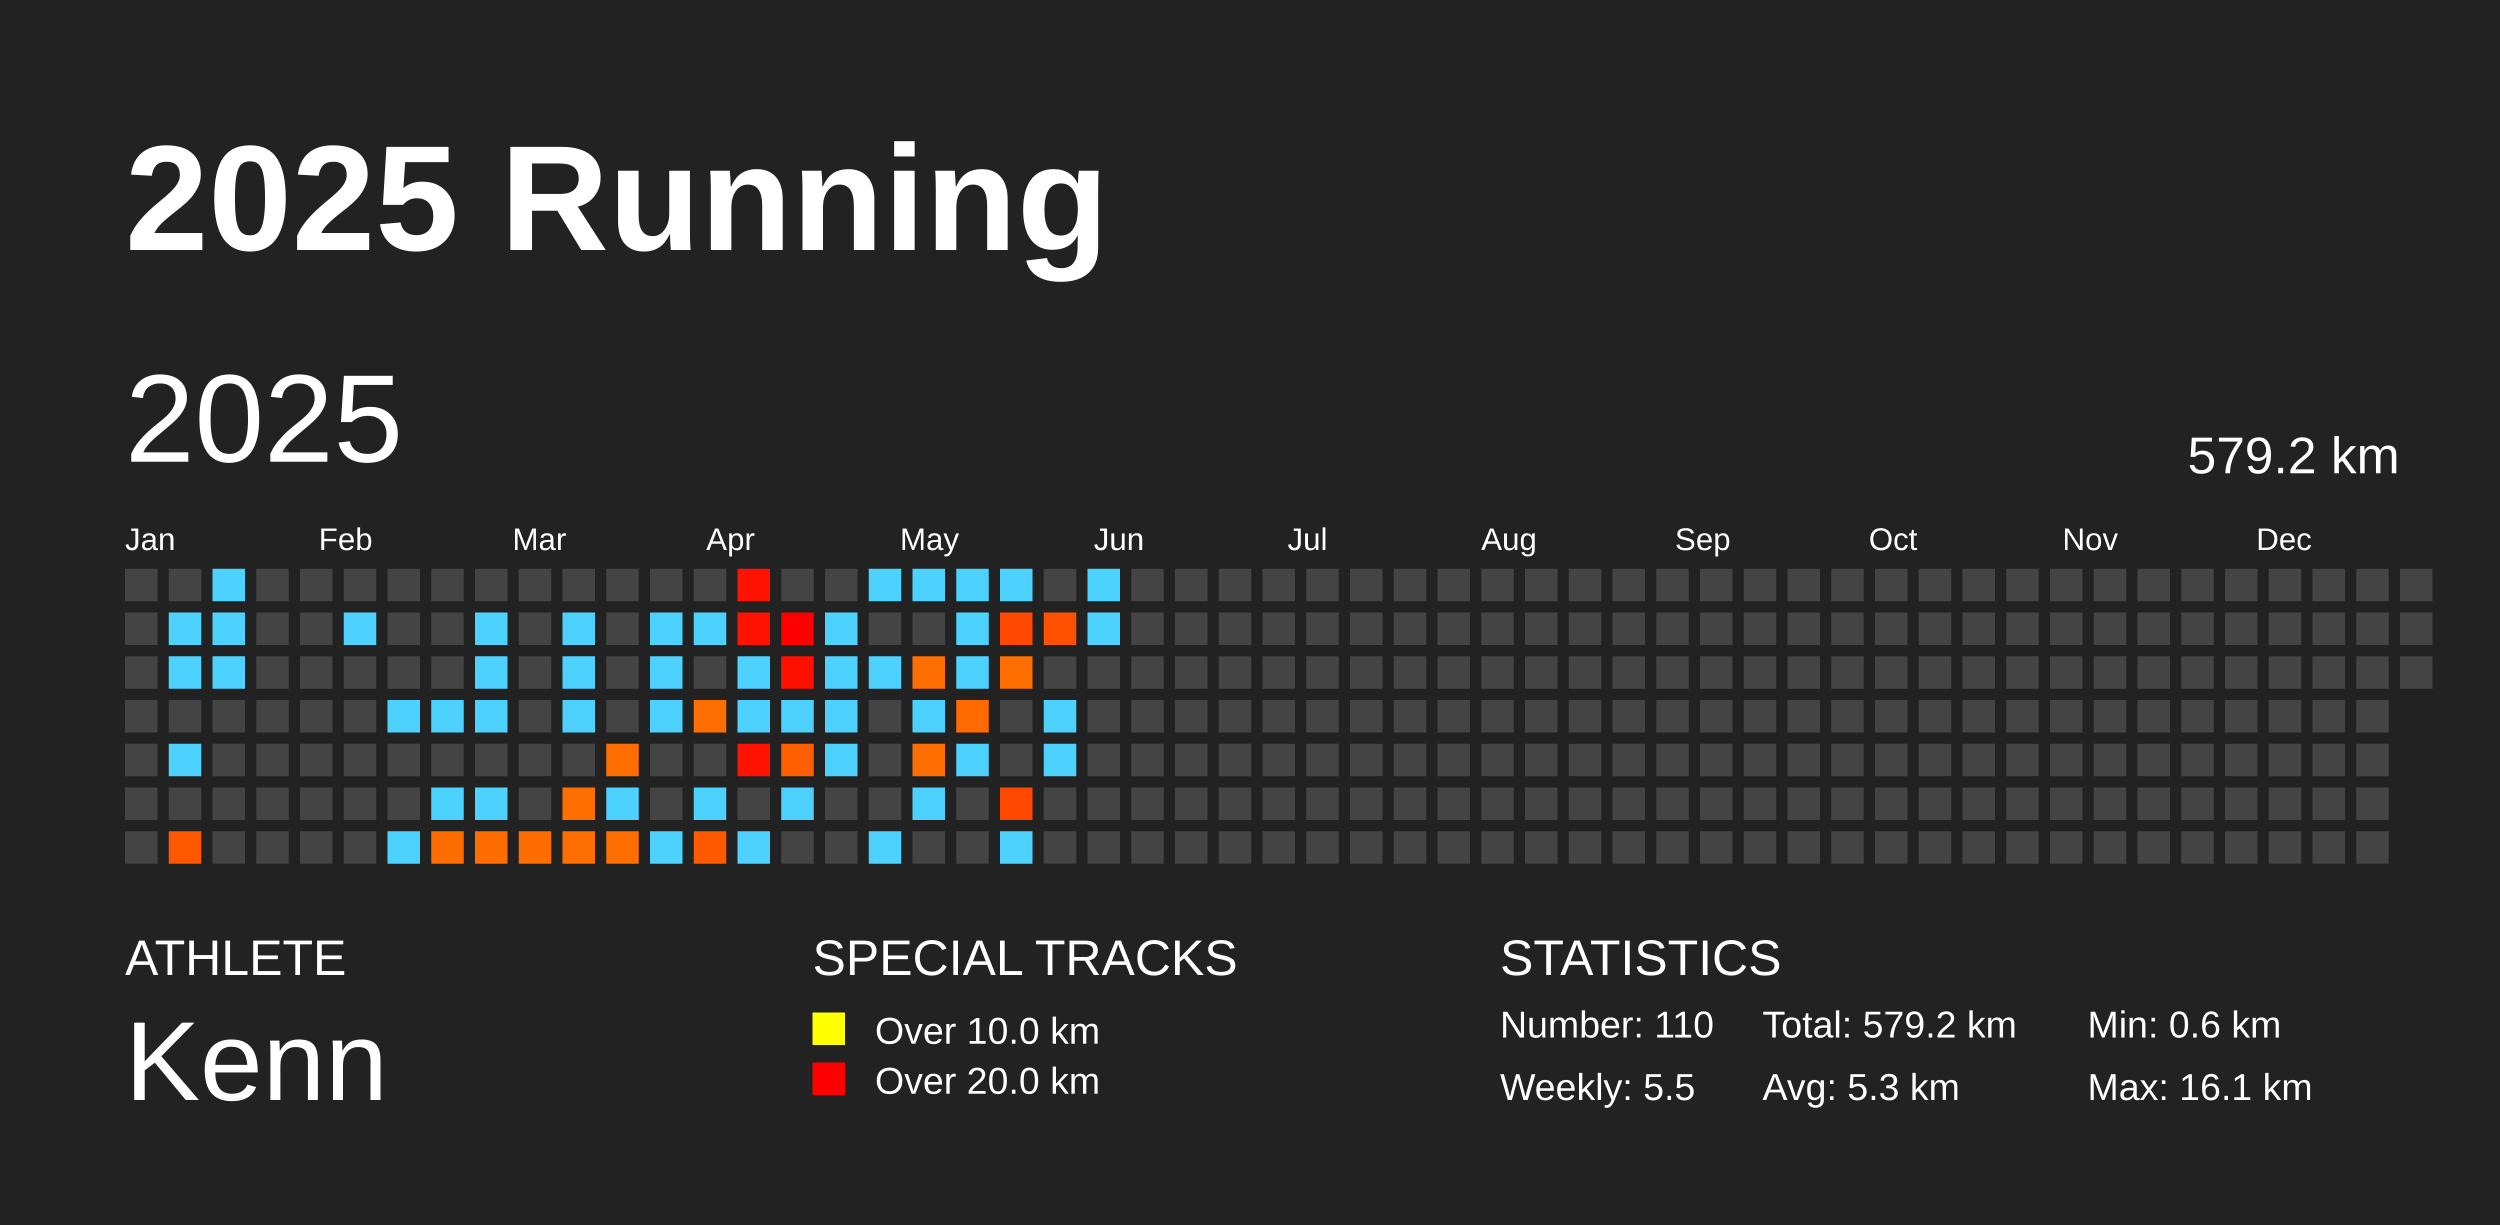
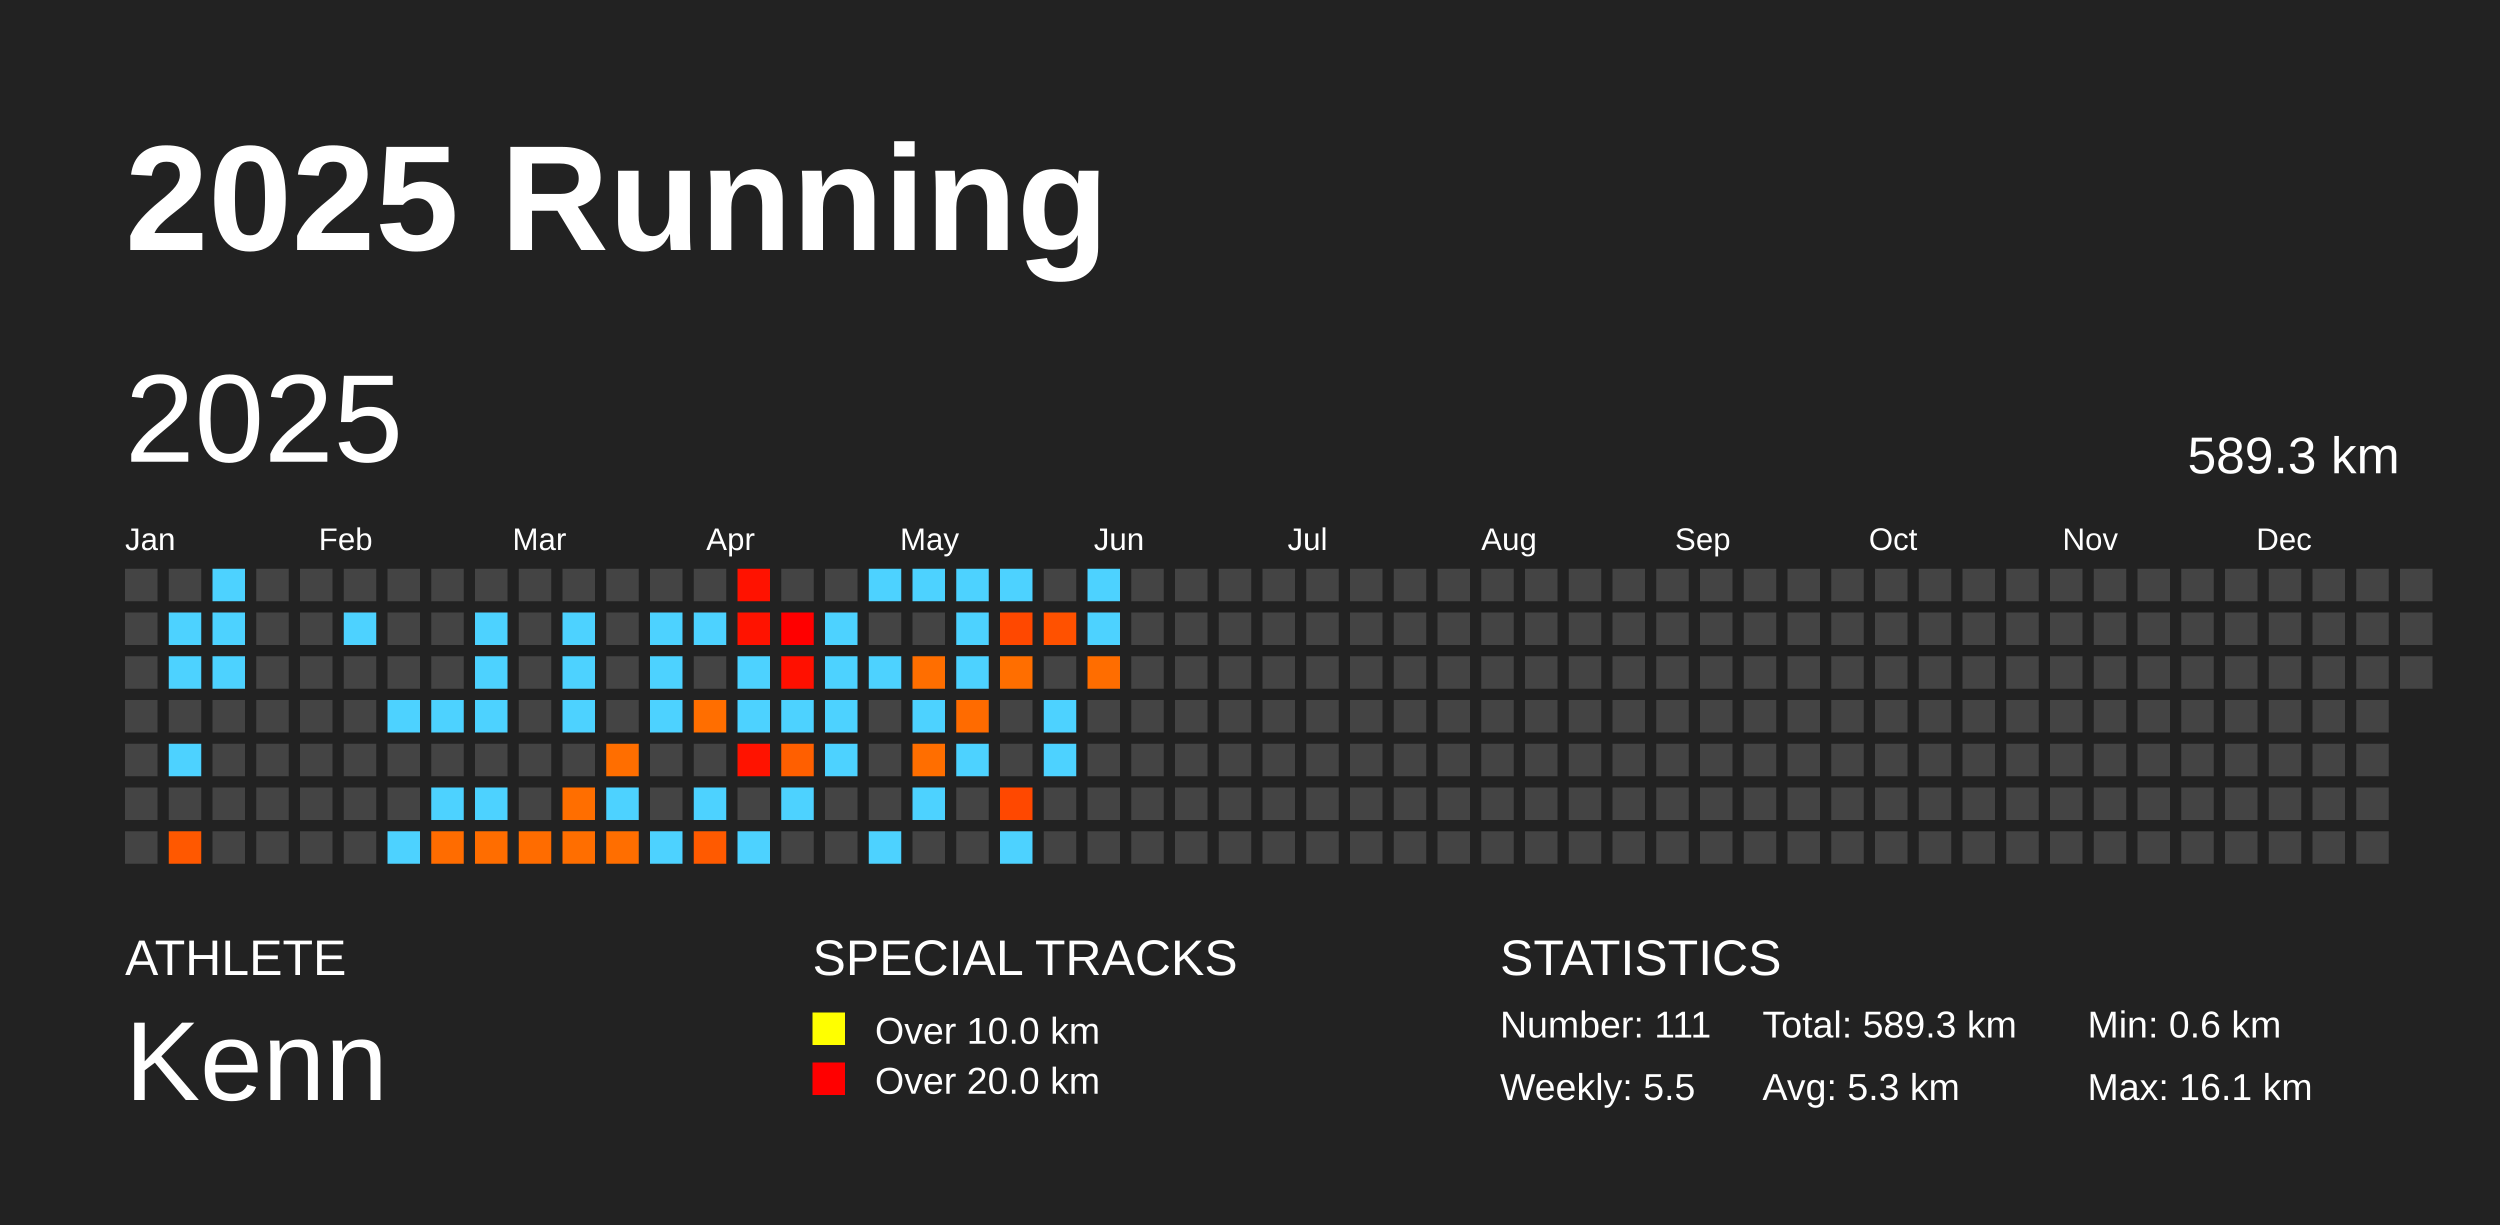
<svg xmlns="http://www.w3.org/2000/svg" baseProfile="full" height="98mm" version="1.1" viewBox="0,0,200,98" width="200mm">
  <defs />
  <rect fill="#222222" height="98" width="200" x="0" y="0" />
  <text fill="#FFFFFF" style="font-size:12px; font-family:Arial; font-weight:bold;" x="10" y="20">2025 Running</text>
  <text fill="#FFFFFF" style="font-size:4px; font-family:Arial" x="10" y="78">ATHLETE</text>
  <text fill="#FFFFFF" style="font-size:9px; font-family:Arial" x="10" y="88">Kenn</text>
  <text fill="#FFFFFF" style="font-size:4px; font-family:Arial" x="65" y="78">SPECIAL TRACKS</text>
  <rect fill="yellow" height="2.6" width="2.6" x="65" y="81" />
  <text fill="#FFFFFF" style="font-size:3px; font-family:Arial" x="70" y="83.5">Over 10.0 km</text>
  <rect fill="red" height="2.6" width="2.6" x="65" y="85" />
  <text fill="#FFFFFF" style="font-size:3px; font-family:Arial" x="70" y="87.5">Over 20.0 km</text>
  <text fill="#FFFFFF" style="font-size:4px; font-family:Arial" x="120" y="78">STATISTICS</text>
-   <text fill="#FFFFFF" style="font-size:3px; font-family:Arial" x="120" y="83">Number: 110</text>
+   <text fill="#FFFFFF" style="font-size:3px; font-family:Arial" x="120" y="83">Number: 111</text>
  <text fill="#FFFFFF" style="font-size:3px; font-family:Arial" x="120" y="88">Weekly: 5.5</text>
-   <text fill="#FFFFFF" style="font-size:3px; font-family:Arial" x="141" y="83">Total: 579.2 km</text>
+   <text fill="#FFFFFF" style="font-size:3px; font-family:Arial" x="141" y="83">Total: 589.3 km</text>
  <text fill="#FFFFFF" style="font-size:3px; font-family:Arial" x="141" y="88">Avg: 5.3 km</text>
  <text fill="#FFFFFF" style="font-size:3px; font-family:Arial" x="167" y="83">Min: 0.6 km</text>
  <text fill="#FFFFFF" style="font-size:3px; font-family:Arial" x="167" y="88">Max: 16.1 km</text>
  <text dominant-baseline="hanging" fill="#FFFFFF" style="font-size:10.0px; font-family:Arial;" x="10" y="30">2025</text>
-   <text dominant-baseline="hanging" fill="#FFFFFF" style="font-size:4.125px; font-family:Arial;" x="175" y="35">579.2 km</text>
+   <text dominant-baseline="hanging" fill="#FFFFFF" style="font-size:4.125px; font-family:Arial;" x="175" y="35">589.3 km</text>
  <text fill="#FFFFFF" style="font-size:2.5px; font-family:Arial" x="10.0" y="44">Jan</text>
  <text fill="#FFFFFF" style="font-size:2.5px; font-family:Arial" x="25.5" y="44">Feb</text>
  <text fill="#FFFFFF" style="font-size:2.5px; font-family:Arial" x="41.0" y="44">Mar</text>
  <text fill="#FFFFFF" style="font-size:2.5px; font-family:Arial" x="56.5" y="44">Apr</text>
  <text fill="#FFFFFF" style="font-size:2.5px; font-family:Arial" x="72.0" y="44">May</text>
  <text fill="#FFFFFF" style="font-size:2.5px; font-family:Arial" x="87.5" y="44">Jun</text>
  <text fill="#FFFFFF" style="font-size:2.5px; font-family:Arial" x="103.0" y="44">Jul</text>
  <text fill="#FFFFFF" style="font-size:2.5px; font-family:Arial" x="118.5" y="44">Aug</text>
  <text fill="#FFFFFF" style="font-size:2.5px; font-family:Arial" x="134.0" y="44">Sep</text>
  <text fill="#FFFFFF" style="font-size:2.5px; font-family:Arial" x="149.5" y="44">Oct</text>
  <text fill="#FFFFFF" style="font-size:2.5px; font-family:Arial" x="165.0" y="44">Nov</text>
  <text fill="#FFFFFF" style="font-size:2.5px; font-family:Arial" x="180.5" y="44">Dec</text>
  <rect fill="#444444" height="2.6" width="2.6" x="10.0" y="45.5" />
  <rect fill="#444444" height="2.6" width="2.6" x="10.0" y="49.0" />
  <rect fill="#444444" height="2.6" width="2.6" x="10.0" y="52.5" />
  <rect fill="#444444" height="2.6" width="2.6" x="10.0" y="56.0" />
  <rect fill="#444444" height="2.6" width="2.6" x="10.0" y="59.5" />
  <rect fill="#444444" height="2.6" width="2.6" x="10.0" y="63.0" />
  <rect fill="#444444" height="2.6" width="2.6" x="10.0" y="66.5" />
  <rect fill="#444444" height="2.6" width="2.6" x="13.5" y="45.5" />
  <rect fill="#4dd2ff" height="2.6" width="2.6" x="13.5" y="49.0" />
  <rect fill="#4dd2ff" height="2.6" width="2.6" x="13.5" y="52.5" />
  <rect fill="#444444" height="2.6" width="2.6" x="13.5" y="56.0" />
  <rect fill="#4dd2ff" height="2.6" width="2.6" x="13.5" y="59.5" />
  <rect fill="#444444" height="2.6" width="2.6" x="13.5" y="63.0" />
  <rect fill="#ff5800" height="2.6" width="2.6" x="13.5" y="66.5" />
  <rect fill="#4dd2ff" height="2.6" width="2.6" x="17.0" y="45.5" />
  <rect fill="#4dd2ff" height="2.6" width="2.6" x="17.0" y="49.0" />
  <rect fill="#4dd2ff" height="2.6" width="2.6" x="17.0" y="52.5" />
  <rect fill="#444444" height="2.6" width="2.6" x="17.0" y="56.0" />
  <rect fill="#444444" height="2.6" width="2.6" x="17.0" y="59.5" />
  <rect fill="#444444" height="2.6" width="2.6" x="17.0" y="63.0" />
  <rect fill="#444444" height="2.6" width="2.6" x="17.0" y="66.5" />
  <rect fill="#444444" height="2.6" width="2.6" x="20.5" y="45.5" />
  <rect fill="#444444" height="2.6" width="2.6" x="20.5" y="49.0" />
  <rect fill="#444444" height="2.6" width="2.6" x="20.5" y="52.5" />
  <rect fill="#444444" height="2.6" width="2.6" x="20.5" y="56.0" />
  <rect fill="#444444" height="2.6" width="2.6" x="20.5" y="59.5" />
  <rect fill="#444444" height="2.6" width="2.6" x="20.5" y="63.0" />
  <rect fill="#444444" height="2.6" width="2.6" x="20.5" y="66.5" />
  <rect fill="#444444" height="2.6" width="2.6" x="24.0" y="45.5" />
  <rect fill="#444444" height="2.6" width="2.6" x="24.0" y="49.0" />
  <rect fill="#444444" height="2.6" width="2.6" x="24.0" y="52.5" />
  <rect fill="#444444" height="2.6" width="2.6" x="24.0" y="56.0" />
  <rect fill="#444444" height="2.6" width="2.6" x="24.0" y="59.5" />
  <rect fill="#444444" height="2.6" width="2.6" x="24.0" y="63.0" />
  <rect fill="#444444" height="2.6" width="2.6" x="24.0" y="66.5" />
  <rect fill="#444444" height="2.6" width="2.6" x="27.5" y="45.5" />
  <rect fill="#4dd2ff" height="2.6" width="2.6" x="27.5" y="49.0" />
  <rect fill="#444444" height="2.6" width="2.6" x="27.5" y="52.5" />
  <rect fill="#444444" height="2.6" width="2.6" x="27.5" y="56.0" />
  <rect fill="#444444" height="2.6" width="2.6" x="27.5" y="59.5" />
  <rect fill="#444444" height="2.6" width="2.6" x="27.5" y="63.0" />
  <rect fill="#444444" height="2.6" width="2.6" x="27.5" y="66.5" />
  <rect fill="#444444" height="2.6" width="2.6" x="31.0" y="45.5" />
  <rect fill="#444444" height="2.6" width="2.6" x="31.0" y="49.0" />
  <rect fill="#444444" height="2.6" width="2.6" x="31.0" y="52.5" />
  <rect fill="#4dd2ff" height="2.6" width="2.6" x="31.0" y="56.0" />
  <rect fill="#444444" height="2.6" width="2.6" x="31.0" y="59.5" />
  <rect fill="#444444" height="2.6" width="2.6" x="31.0" y="63.0" />
  <rect fill="#4dd2ff" height="2.6" width="2.6" x="31.0" y="66.5" />
  <rect fill="#444444" height="2.6" width="2.6" x="34.5" y="45.5" />
  <rect fill="#444444" height="2.6" width="2.6" x="34.5" y="49.0" />
  <rect fill="#444444" height="2.6" width="2.6" x="34.5" y="52.5" />
  <rect fill="#4dd2ff" height="2.6" width="2.6" x="34.5" y="56.0" />
  <rect fill="#444444" height="2.6" width="2.6" x="34.5" y="59.5" />
  <rect fill="#4dd2ff" height="2.6" width="2.6" x="34.5" y="63.0" />
  <rect fill="#ff6c00" height="2.6" width="2.6" x="34.5" y="66.5" />
  <rect fill="#444444" height="2.6" width="2.6" x="38.0" y="45.5" />
  <rect fill="#4dd2ff" height="2.6" width="2.6" x="38.0" y="49.0" />
  <rect fill="#4dd2ff" height="2.6" width="2.6" x="38.0" y="52.5" />
  <rect fill="#4dd2ff" height="2.6" width="2.6" x="38.0" y="56.0" />
  <rect fill="#444444" height="2.6" width="2.6" x="38.0" y="59.5" />
  <rect fill="#4dd2ff" height="2.6" width="2.6" x="38.0" y="63.0" />
  <rect fill="#ff6d00" height="2.6" width="2.6" x="38.0" y="66.5" />
  <rect fill="#444444" height="2.6" width="2.6" x="41.5" y="45.5" />
  <rect fill="#444444" height="2.6" width="2.6" x="41.5" y="49.0" />
  <rect fill="#444444" height="2.6" width="2.6" x="41.5" y="52.5" />
  <rect fill="#444444" height="2.6" width="2.6" x="41.5" y="56.0" />
  <rect fill="#444444" height="2.6" width="2.6" x="41.5" y="59.5" />
  <rect fill="#444444" height="2.6" width="2.6" x="41.5" y="63.0" />
  <rect fill="#ff6c00" height="2.6" width="2.6" x="41.5" y="66.5" />
  <rect fill="#444444" height="2.6" width="2.6" x="45.0" y="45.5" />
  <rect fill="#4dd2ff" height="2.6" width="2.6" x="45.0" y="49.0" />
  <rect fill="#4dd2ff" height="2.6" width="2.6" x="45.0" y="52.5" />
  <rect fill="#4dd2ff" height="2.6" width="2.6" x="45.0" y="56.0" />
  <rect fill="#444444" height="2.6" width="2.6" x="45.0" y="59.5" />
  <rect fill="#ff6e00" height="2.6" width="2.6" x="45.0" y="63.0" />
  <rect fill="#ff6e00" height="2.6" width="2.6" x="45.0" y="66.5" />
  <rect fill="#444444" height="2.6" width="2.6" x="48.5" y="45.5" />
  <rect fill="#444444" height="2.6" width="2.6" x="48.5" y="49.0" />
  <rect fill="#444444" height="2.6" width="2.6" x="48.5" y="52.5" />
  <rect fill="#444444" height="2.6" width="2.6" x="48.5" y="56.0" />
  <rect fill="#ff6e00" height="2.6" width="2.6" x="48.5" y="59.5" />
  <rect fill="#4dd2ff" height="2.6" width="2.6" x="48.5" y="63.0" />
  <rect fill="#ff6e00" height="2.6" width="2.6" x="48.5" y="66.5" />
  <rect fill="#444444" height="2.6" width="2.6" x="52.0" y="45.5" />
  <rect fill="#4dd2ff" height="2.6" width="2.6" x="52.0" y="49.0" />
  <rect fill="#4dd2ff" height="2.6" width="2.6" x="52.0" y="52.5" />
  <rect fill="#4dd2ff" height="2.6" width="2.6" x="52.0" y="56.0" />
  <rect fill="#444444" height="2.6" width="2.6" x="52.0" y="59.5" />
  <rect fill="#444444" height="2.6" width="2.6" x="52.0" y="63.0" />
  <rect fill="#4dd2ff" height="2.6" width="2.6" x="52.0" y="66.5" />
  <rect fill="#444444" height="2.6" width="2.6" x="55.5" y="45.5" />
  <rect fill="#4dd2ff" height="2.6" width="2.6" x="55.5" y="49.0" />
  <rect fill="#444444" height="2.6" width="2.6" x="55.5" y="52.5" />
  <rect fill="#ff6e00" height="2.6" width="2.6" x="55.5" y="56.0" />
  <rect fill="#444444" height="2.6" width="2.6" x="55.5" y="59.5" />
  <rect fill="#4dd2ff" height="2.6" width="2.6" x="55.5" y="63.0" />
  <rect fill="#ff5a00" height="2.6" width="2.6" x="55.5" y="66.5" />
  <rect fill="#ff1200" height="2.6" width="2.6" x="59.0" y="45.5" />
  <rect fill="#ff1300" height="2.6" width="2.6" x="59.0" y="49.0" />
  <rect fill="#4dd2ff" height="2.6" width="2.6" x="59.0" y="52.5" />
  <rect fill="#4dd2ff" height="2.6" width="2.6" x="59.0" y="56.0" />
  <rect fill="#ff1300" height="2.6" width="2.6" x="59.0" y="59.5" />
  <rect fill="#444444" height="2.6" width="2.6" x="59.0" y="63.0" />
  <rect fill="#4dd2ff" height="2.6" width="2.6" x="59.0" y="66.5" />
  <rect fill="#444444" height="2.6" width="2.6" x="62.5" y="45.5" />
  <rect fill="#ff0000" height="2.6" width="2.6" x="62.5" y="49.0" />
  <rect fill="#ff1000" height="2.6" width="2.6" x="62.5" y="52.5" />
  <rect fill="#4dd2ff" height="2.6" width="2.6" x="62.5" y="56.0" />
  <rect fill="#ff5f00" height="2.6" width="2.6" x="62.5" y="59.5" />
  <rect fill="#4dd2ff" height="2.6" width="2.6" x="62.5" y="63.0" />
  <rect fill="#444444" height="2.6" width="2.6" x="62.5" y="66.5" />
  <rect fill="#444444" height="2.6" width="2.6" x="66.0" y="45.5" />
  <rect fill="#4dd2ff" height="2.6" width="2.6" x="66.0" y="49.0" />
  <rect fill="#4dd2ff" height="2.6" width="2.6" x="66.0" y="52.5" />
  <rect fill="#4dd2ff" height="2.6" width="2.6" x="66.0" y="56.0" />
  <rect fill="#4dd2ff" height="2.6" width="2.6" x="66.0" y="59.5" />
  <rect fill="#444444" height="2.6" width="2.6" x="66.0" y="63.0" />
  <rect fill="#444444" height="2.6" width="2.6" x="66.0" y="66.5" />
  <rect fill="#4dd2ff" height="2.6" width="2.6" x="69.5" y="45.5" />
  <rect fill="#444444" height="2.6" width="2.6" x="69.5" y="49.0" />
  <rect fill="#4dd2ff" height="2.6" width="2.6" x="69.5" y="52.5" />
  <rect fill="#444444" height="2.6" width="2.6" x="69.5" y="56.0" />
  <rect fill="#444444" height="2.6" width="2.6" x="69.5" y="59.5" />
  <rect fill="#444444" height="2.6" width="2.6" x="69.5" y="63.0" />
  <rect fill="#4dd2ff" height="2.6" width="2.6" x="69.5" y="66.5" />
  <rect fill="#4dd2ff" height="2.6" width="2.6" x="73.0" y="45.5" />
  <rect fill="#444444" height="2.6" width="2.6" x="73.0" y="49.0" />
  <rect fill="#ff6e00" height="2.6" width="2.6" x="73.0" y="52.5" />
  <rect fill="#4dd2ff" height="2.6" width="2.6" x="73.0" y="56.0" />
  <rect fill="#ff6e00" height="2.6" width="2.6" x="73.0" y="59.5" />
  <rect fill="#4dd2ff" height="2.6" width="2.6" x="73.0" y="63.0" />
  <rect fill="#444444" height="2.6" width="2.6" x="73.0" y="66.5" />
  <rect fill="#4dd2ff" height="2.6" width="2.6" x="76.5" y="45.5" />
  <rect fill="#4dd2ff" height="2.6" width="2.6" x="76.5" y="49.0" />
  <rect fill="#4dd2ff" height="2.6" width="2.6" x="76.5" y="52.5" />
  <rect fill="#ff6b00" height="2.6" width="2.6" x="76.5" y="56.0" />
  <rect fill="#4dd2ff" height="2.6" width="2.6" x="76.5" y="59.5" />
  <rect fill="#444444" height="2.6" width="2.6" x="76.5" y="63.0" />
  <rect fill="#444444" height="2.6" width="2.6" x="76.5" y="66.5" />
  <rect fill="#4dd2ff" height="2.6" width="2.6" x="80.0" y="45.5" />
  <rect fill="#ff4800" height="2.6" width="2.6" x="80.0" y="49.0" />
  <rect fill="#ff6e00" height="2.6" width="2.6" x="80.0" y="52.5" />
  <rect fill="#444444" height="2.6" width="2.6" x="80.0" y="56.0" />
  <rect fill="#444444" height="2.6" width="2.6" x="80.0" y="59.5" />
  <rect fill="#ff4800" height="2.6" width="2.6" x="80.0" y="63.0" />
  <rect fill="#4dd2ff" height="2.6" width="2.6" x="80.0" y="66.5" />
  <rect fill="#444444" height="2.6" width="2.6" x="83.5" y="45.5" />
  <rect fill="#ff5100" height="2.6" width="2.6" x="83.5" y="49.0" />
  <rect fill="#444444" height="2.6" width="2.6" x="83.5" y="52.5" />
  <rect fill="#4dd2ff" height="2.6" width="2.6" x="83.5" y="56.0" />
  <rect fill="#4dd2ff" height="2.6" width="2.6" x="83.5" y="59.5" />
  <rect fill="#444444" height="2.6" width="2.6" x="83.5" y="63.0" />
  <rect fill="#444444" height="2.6" width="2.6" x="83.5" y="66.5" />
  <rect fill="#4dd2ff" height="2.6" width="2.6" x="87.0" y="45.5" />
  <rect fill="#4dd2ff" height="2.6" width="2.6" x="87.0" y="49.0" />
-   <rect fill="#444444" height="2.6" width="2.6" x="87.0" y="52.5" />
+   <rect fill="#ff6d00" height="2.6" width="2.6" x="87.0" y="52.5" />
  <rect fill="#444444" height="2.6" width="2.6" x="87.0" y="56.0" />
  <rect fill="#444444" height="2.6" width="2.6" x="87.0" y="59.5" />
  <rect fill="#444444" height="2.6" width="2.6" x="87.0" y="63.0" />
  <rect fill="#444444" height="2.6" width="2.6" x="87.0" y="66.5" />
  <rect fill="#444444" height="2.6" width="2.6" x="90.5" y="45.5" />
  <rect fill="#444444" height="2.6" width="2.6" x="90.5" y="49.0" />
  <rect fill="#444444" height="2.6" width="2.6" x="90.5" y="52.5" />
  <rect fill="#444444" height="2.6" width="2.6" x="90.5" y="56.0" />
  <rect fill="#444444" height="2.6" width="2.6" x="90.5" y="59.5" />
  <rect fill="#444444" height="2.6" width="2.6" x="90.5" y="63.0" />
  <rect fill="#444444" height="2.6" width="2.6" x="90.5" y="66.5" />
  <rect fill="#444444" height="2.6" width="2.6" x="94.0" y="45.5" />
  <rect fill="#444444" height="2.6" width="2.6" x="94.0" y="49.0" />
  <rect fill="#444444" height="2.6" width="2.6" x="94.0" y="52.5" />
  <rect fill="#444444" height="2.6" width="2.6" x="94.0" y="56.0" />
  <rect fill="#444444" height="2.6" width="2.6" x="94.0" y="59.5" />
  <rect fill="#444444" height="2.6" width="2.6" x="94.0" y="63.0" />
  <rect fill="#444444" height="2.6" width="2.6" x="94.0" y="66.5" />
  <rect fill="#444444" height="2.6" width="2.6" x="97.5" y="45.5" />
  <rect fill="#444444" height="2.6" width="2.6" x="97.5" y="49.0" />
  <rect fill="#444444" height="2.6" width="2.6" x="97.5" y="52.5" />
  <rect fill="#444444" height="2.6" width="2.6" x="97.5" y="56.0" />
  <rect fill="#444444" height="2.6" width="2.6" x="97.5" y="59.5" />
  <rect fill="#444444" height="2.6" width="2.6" x="97.5" y="63.0" />
  <rect fill="#444444" height="2.6" width="2.6" x="97.5" y="66.5" />
  <rect fill="#444444" height="2.6" width="2.6" x="101.0" y="45.5" />
  <rect fill="#444444" height="2.6" width="2.6" x="101.0" y="49.0" />
  <rect fill="#444444" height="2.6" width="2.6" x="101.0" y="52.5" />
  <rect fill="#444444" height="2.6" width="2.6" x="101.0" y="56.0" />
  <rect fill="#444444" height="2.6" width="2.6" x="101.0" y="59.5" />
  <rect fill="#444444" height="2.6" width="2.6" x="101.0" y="63.0" />
  <rect fill="#444444" height="2.6" width="2.6" x="101.0" y="66.5" />
  <rect fill="#444444" height="2.6" width="2.6" x="104.5" y="45.5" />
  <rect fill="#444444" height="2.6" width="2.6" x="104.5" y="49.0" />
  <rect fill="#444444" height="2.6" width="2.6" x="104.5" y="52.5" />
  <rect fill="#444444" height="2.6" width="2.6" x="104.5" y="56.0" />
  <rect fill="#444444" height="2.6" width="2.6" x="104.5" y="59.5" />
  <rect fill="#444444" height="2.6" width="2.6" x="104.5" y="63.0" />
  <rect fill="#444444" height="2.6" width="2.6" x="104.5" y="66.5" />
  <rect fill="#444444" height="2.6" width="2.6" x="108.0" y="45.5" />
  <rect fill="#444444" height="2.6" width="2.6" x="108.0" y="49.0" />
  <rect fill="#444444" height="2.6" width="2.6" x="108.0" y="52.5" />
  <rect fill="#444444" height="2.6" width="2.6" x="108.0" y="56.0" />
  <rect fill="#444444" height="2.6" width="2.6" x="108.0" y="59.5" />
  <rect fill="#444444" height="2.6" width="2.6" x="108.0" y="63.0" />
  <rect fill="#444444" height="2.6" width="2.6" x="108.0" y="66.5" />
  <rect fill="#444444" height="2.6" width="2.6" x="111.5" y="45.5" />
  <rect fill="#444444" height="2.6" width="2.6" x="111.5" y="49.0" />
  <rect fill="#444444" height="2.6" width="2.6" x="111.5" y="52.5" />
  <rect fill="#444444" height="2.6" width="2.6" x="111.5" y="56.0" />
  <rect fill="#444444" height="2.6" width="2.6" x="111.5" y="59.5" />
  <rect fill="#444444" height="2.6" width="2.6" x="111.5" y="63.0" />
  <rect fill="#444444" height="2.6" width="2.6" x="111.5" y="66.5" />
  <rect fill="#444444" height="2.6" width="2.6" x="115.0" y="45.5" />
  <rect fill="#444444" height="2.6" width="2.6" x="115.0" y="49.0" />
  <rect fill="#444444" height="2.6" width="2.6" x="115.0" y="52.5" />
  <rect fill="#444444" height="2.6" width="2.6" x="115.0" y="56.0" />
  <rect fill="#444444" height="2.6" width="2.6" x="115.0" y="59.5" />
  <rect fill="#444444" height="2.6" width="2.6" x="115.0" y="63.0" />
  <rect fill="#444444" height="2.6" width="2.6" x="115.0" y="66.5" />
  <rect fill="#444444" height="2.6" width="2.6" x="118.5" y="45.5" />
  <rect fill="#444444" height="2.6" width="2.6" x="118.5" y="49.0" />
  <rect fill="#444444" height="2.6" width="2.6" x="118.5" y="52.5" />
  <rect fill="#444444" height="2.6" width="2.6" x="118.5" y="56.0" />
  <rect fill="#444444" height="2.6" width="2.6" x="118.5" y="59.5" />
  <rect fill="#444444" height="2.6" width="2.6" x="118.5" y="63.0" />
  <rect fill="#444444" height="2.6" width="2.6" x="118.5" y="66.5" />
  <rect fill="#444444" height="2.6" width="2.6" x="122.0" y="45.5" />
  <rect fill="#444444" height="2.6" width="2.6" x="122.0" y="49.0" />
  <rect fill="#444444" height="2.6" width="2.6" x="122.0" y="52.5" />
  <rect fill="#444444" height="2.6" width="2.6" x="122.0" y="56.0" />
  <rect fill="#444444" height="2.6" width="2.6" x="122.0" y="59.5" />
  <rect fill="#444444" height="2.6" width="2.6" x="122.0" y="63.0" />
  <rect fill="#444444" height="2.6" width="2.6" x="122.0" y="66.5" />
  <rect fill="#444444" height="2.6" width="2.6" x="125.5" y="45.5" />
  <rect fill="#444444" height="2.6" width="2.6" x="125.5" y="49.0" />
  <rect fill="#444444" height="2.6" width="2.6" x="125.5" y="52.5" />
  <rect fill="#444444" height="2.6" width="2.6" x="125.5" y="56.0" />
  <rect fill="#444444" height="2.6" width="2.6" x="125.5" y="59.5" />
  <rect fill="#444444" height="2.6" width="2.6" x="125.5" y="63.0" />
  <rect fill="#444444" height="2.6" width="2.6" x="125.5" y="66.5" />
  <rect fill="#444444" height="2.6" width="2.6" x="129.0" y="45.5" />
  <rect fill="#444444" height="2.6" width="2.6" x="129.0" y="49.0" />
  <rect fill="#444444" height="2.6" width="2.6" x="129.0" y="52.5" />
  <rect fill="#444444" height="2.6" width="2.6" x="129.0" y="56.0" />
  <rect fill="#444444" height="2.6" width="2.6" x="129.0" y="59.5" />
  <rect fill="#444444" height="2.6" width="2.6" x="129.0" y="63.0" />
  <rect fill="#444444" height="2.6" width="2.6" x="129.0" y="66.5" />
  <rect fill="#444444" height="2.6" width="2.6" x="132.5" y="45.5" />
  <rect fill="#444444" height="2.6" width="2.6" x="132.5" y="49.0" />
  <rect fill="#444444" height="2.6" width="2.6" x="132.5" y="52.5" />
  <rect fill="#444444" height="2.6" width="2.6" x="132.5" y="56.0" />
  <rect fill="#444444" height="2.6" width="2.6" x="132.5" y="59.5" />
  <rect fill="#444444" height="2.6" width="2.6" x="132.5" y="63.0" />
  <rect fill="#444444" height="2.6" width="2.6" x="132.5" y="66.5" />
  <rect fill="#444444" height="2.6" width="2.6" x="136.0" y="45.5" />
  <rect fill="#444444" height="2.6" width="2.6" x="136.0" y="49.0" />
  <rect fill="#444444" height="2.6" width="2.6" x="136.0" y="52.5" />
  <rect fill="#444444" height="2.6" width="2.6" x="136.0" y="56.0" />
  <rect fill="#444444" height="2.6" width="2.6" x="136.0" y="59.5" />
  <rect fill="#444444" height="2.6" width="2.6" x="136.0" y="63.0" />
  <rect fill="#444444" height="2.6" width="2.6" x="136.0" y="66.5" />
  <rect fill="#444444" height="2.6" width="2.6" x="139.5" y="45.5" />
  <rect fill="#444444" height="2.6" width="2.6" x="139.5" y="49.0" />
  <rect fill="#444444" height="2.6" width="2.6" x="139.5" y="52.5" />
  <rect fill="#444444" height="2.6" width="2.6" x="139.5" y="56.0" />
  <rect fill="#444444" height="2.6" width="2.6" x="139.5" y="59.5" />
  <rect fill="#444444" height="2.6" width="2.6" x="139.5" y="63.0" />
  <rect fill="#444444" height="2.6" width="2.6" x="139.5" y="66.5" />
  <rect fill="#444444" height="2.6" width="2.6" x="143.0" y="45.5" />
  <rect fill="#444444" height="2.6" width="2.6" x="143.0" y="49.0" />
  <rect fill="#444444" height="2.6" width="2.6" x="143.0" y="52.5" />
  <rect fill="#444444" height="2.6" width="2.6" x="143.0" y="56.0" />
  <rect fill="#444444" height="2.6" width="2.6" x="143.0" y="59.5" />
  <rect fill="#444444" height="2.6" width="2.6" x="143.0" y="63.0" />
  <rect fill="#444444" height="2.6" width="2.6" x="143.0" y="66.5" />
  <rect fill="#444444" height="2.6" width="2.6" x="146.5" y="45.5" />
  <rect fill="#444444" height="2.6" width="2.6" x="146.5" y="49.0" />
  <rect fill="#444444" height="2.6" width="2.6" x="146.5" y="52.5" />
  <rect fill="#444444" height="2.6" width="2.6" x="146.5" y="56.0" />
  <rect fill="#444444" height="2.6" width="2.6" x="146.5" y="59.5" />
  <rect fill="#444444" height="2.6" width="2.6" x="146.5" y="63.0" />
  <rect fill="#444444" height="2.6" width="2.6" x="146.5" y="66.5" />
  <rect fill="#444444" height="2.6" width="2.6" x="150.0" y="45.5" />
  <rect fill="#444444" height="2.6" width="2.6" x="150.0" y="49.0" />
  <rect fill="#444444" height="2.6" width="2.6" x="150.0" y="52.5" />
  <rect fill="#444444" height="2.6" width="2.6" x="150.0" y="56.0" />
  <rect fill="#444444" height="2.6" width="2.6" x="150.0" y="59.5" />
  <rect fill="#444444" height="2.6" width="2.6" x="150.0" y="63.0" />
  <rect fill="#444444" height="2.6" width="2.6" x="150.0" y="66.5" />
  <rect fill="#444444" height="2.6" width="2.6" x="153.5" y="45.5" />
  <rect fill="#444444" height="2.6" width="2.6" x="153.5" y="49.0" />
  <rect fill="#444444" height="2.6" width="2.6" x="153.5" y="52.5" />
  <rect fill="#444444" height="2.6" width="2.6" x="153.5" y="56.0" />
  <rect fill="#444444" height="2.6" width="2.6" x="153.5" y="59.5" />
  <rect fill="#444444" height="2.6" width="2.6" x="153.5" y="63.0" />
  <rect fill="#444444" height="2.6" width="2.6" x="153.5" y="66.5" />
  <rect fill="#444444" height="2.6" width="2.6" x="157.0" y="45.5" />
  <rect fill="#444444" height="2.6" width="2.6" x="157.0" y="49.0" />
  <rect fill="#444444" height="2.6" width="2.6" x="157.0" y="52.5" />
  <rect fill="#444444" height="2.6" width="2.6" x="157.0" y="56.0" />
  <rect fill="#444444" height="2.6" width="2.6" x="157.0" y="59.5" />
  <rect fill="#444444" height="2.6" width="2.6" x="157.0" y="63.0" />
  <rect fill="#444444" height="2.6" width="2.6" x="157.0" y="66.5" />
  <rect fill="#444444" height="2.6" width="2.6" x="160.5" y="45.5" />
  <rect fill="#444444" height="2.6" width="2.6" x="160.5" y="49.0" />
  <rect fill="#444444" height="2.6" width="2.6" x="160.5" y="52.5" />
  <rect fill="#444444" height="2.6" width="2.6" x="160.5" y="56.0" />
  <rect fill="#444444" height="2.6" width="2.6" x="160.5" y="59.5" />
  <rect fill="#444444" height="2.6" width="2.6" x="160.5" y="63.0" />
  <rect fill="#444444" height="2.6" width="2.6" x="160.5" y="66.5" />
  <rect fill="#444444" height="2.6" width="2.6" x="164.0" y="45.5" />
  <rect fill="#444444" height="2.6" width="2.6" x="164.0" y="49.0" />
  <rect fill="#444444" height="2.6" width="2.6" x="164.0" y="52.5" />
  <rect fill="#444444" height="2.6" width="2.6" x="164.0" y="56.0" />
  <rect fill="#444444" height="2.6" width="2.6" x="164.0" y="59.5" />
  <rect fill="#444444" height="2.6" width="2.6" x="164.0" y="63.0" />
  <rect fill="#444444" height="2.6" width="2.6" x="164.0" y="66.5" />
  <rect fill="#444444" height="2.6" width="2.6" x="167.5" y="45.5" />
  <rect fill="#444444" height="2.6" width="2.6" x="167.5" y="49.0" />
  <rect fill="#444444" height="2.6" width="2.6" x="167.5" y="52.5" />
  <rect fill="#444444" height="2.6" width="2.6" x="167.5" y="56.0" />
  <rect fill="#444444" height="2.6" width="2.6" x="167.5" y="59.5" />
  <rect fill="#444444" height="2.6" width="2.6" x="167.5" y="63.0" />
  <rect fill="#444444" height="2.6" width="2.6" x="167.5" y="66.5" />
  <rect fill="#444444" height="2.6" width="2.6" x="171.0" y="45.5" />
  <rect fill="#444444" height="2.6" width="2.6" x="171.0" y="49.0" />
  <rect fill="#444444" height="2.6" width="2.6" x="171.0" y="52.5" />
  <rect fill="#444444" height="2.6" width="2.6" x="171.0" y="56.0" />
  <rect fill="#444444" height="2.6" width="2.6" x="171.0" y="59.5" />
  <rect fill="#444444" height="2.6" width="2.6" x="171.0" y="63.0" />
  <rect fill="#444444" height="2.6" width="2.6" x="171.0" y="66.5" />
  <rect fill="#444444" height="2.6" width="2.6" x="174.5" y="45.5" />
  <rect fill="#444444" height="2.6" width="2.6" x="174.5" y="49.0" />
  <rect fill="#444444" height="2.6" width="2.6" x="174.5" y="52.5" />
  <rect fill="#444444" height="2.6" width="2.6" x="174.5" y="56.0" />
  <rect fill="#444444" height="2.6" width="2.6" x="174.5" y="59.5" />
  <rect fill="#444444" height="2.6" width="2.6" x="174.5" y="63.0" />
  <rect fill="#444444" height="2.6" width="2.6" x="174.5" y="66.5" />
  <rect fill="#444444" height="2.6" width="2.6" x="178.0" y="45.5" />
  <rect fill="#444444" height="2.6" width="2.6" x="178.0" y="49.0" />
  <rect fill="#444444" height="2.6" width="2.6" x="178.0" y="52.5" />
  <rect fill="#444444" height="2.6" width="2.6" x="178.0" y="56.0" />
  <rect fill="#444444" height="2.6" width="2.6" x="178.0" y="59.5" />
  <rect fill="#444444" height="2.6" width="2.6" x="178.0" y="63.0" />
  <rect fill="#444444" height="2.6" width="2.6" x="178.0" y="66.5" />
  <rect fill="#444444" height="2.6" width="2.6" x="181.5" y="45.5" />
  <rect fill="#444444" height="2.6" width="2.6" x="181.5" y="49.0" />
  <rect fill="#444444" height="2.6" width="2.6" x="181.5" y="52.5" />
  <rect fill="#444444" height="2.6" width="2.6" x="181.5" y="56.0" />
  <rect fill="#444444" height="2.6" width="2.6" x="181.5" y="59.5" />
  <rect fill="#444444" height="2.6" width="2.6" x="181.5" y="63.0" />
  <rect fill="#444444" height="2.6" width="2.6" x="181.5" y="66.5" />
  <rect fill="#444444" height="2.6" width="2.6" x="185.0" y="45.5" />
  <rect fill="#444444" height="2.6" width="2.6" x="185.0" y="49.0" />
  <rect fill="#444444" height="2.6" width="2.6" x="185.0" y="52.5" />
  <rect fill="#444444" height="2.6" width="2.6" x="185.0" y="56.0" />
  <rect fill="#444444" height="2.6" width="2.6" x="185.0" y="59.5" />
  <rect fill="#444444" height="2.6" width="2.6" x="185.0" y="63.0" />
  <rect fill="#444444" height="2.6" width="2.6" x="185.0" y="66.5" />
  <rect fill="#444444" height="2.6" width="2.6" x="188.5" y="45.5" />
  <rect fill="#444444" height="2.6" width="2.6" x="188.5" y="49.0" />
  <rect fill="#444444" height="2.6" width="2.6" x="188.5" y="52.5" />
  <rect fill="#444444" height="2.6" width="2.6" x="188.5" y="56.0" />
  <rect fill="#444444" height="2.6" width="2.6" x="188.5" y="59.5" />
  <rect fill="#444444" height="2.6" width="2.6" x="188.5" y="63.0" />
  <rect fill="#444444" height="2.6" width="2.6" x="188.5" y="66.5" />
  <rect fill="#444444" height="2.6" width="2.6" x="192.0" y="45.5" />
  <rect fill="#444444" height="2.6" width="2.6" x="192.0" y="49.0" />
  <rect fill="#444444" height="2.6" width="2.6" x="192.0" y="52.5" />
</svg>
